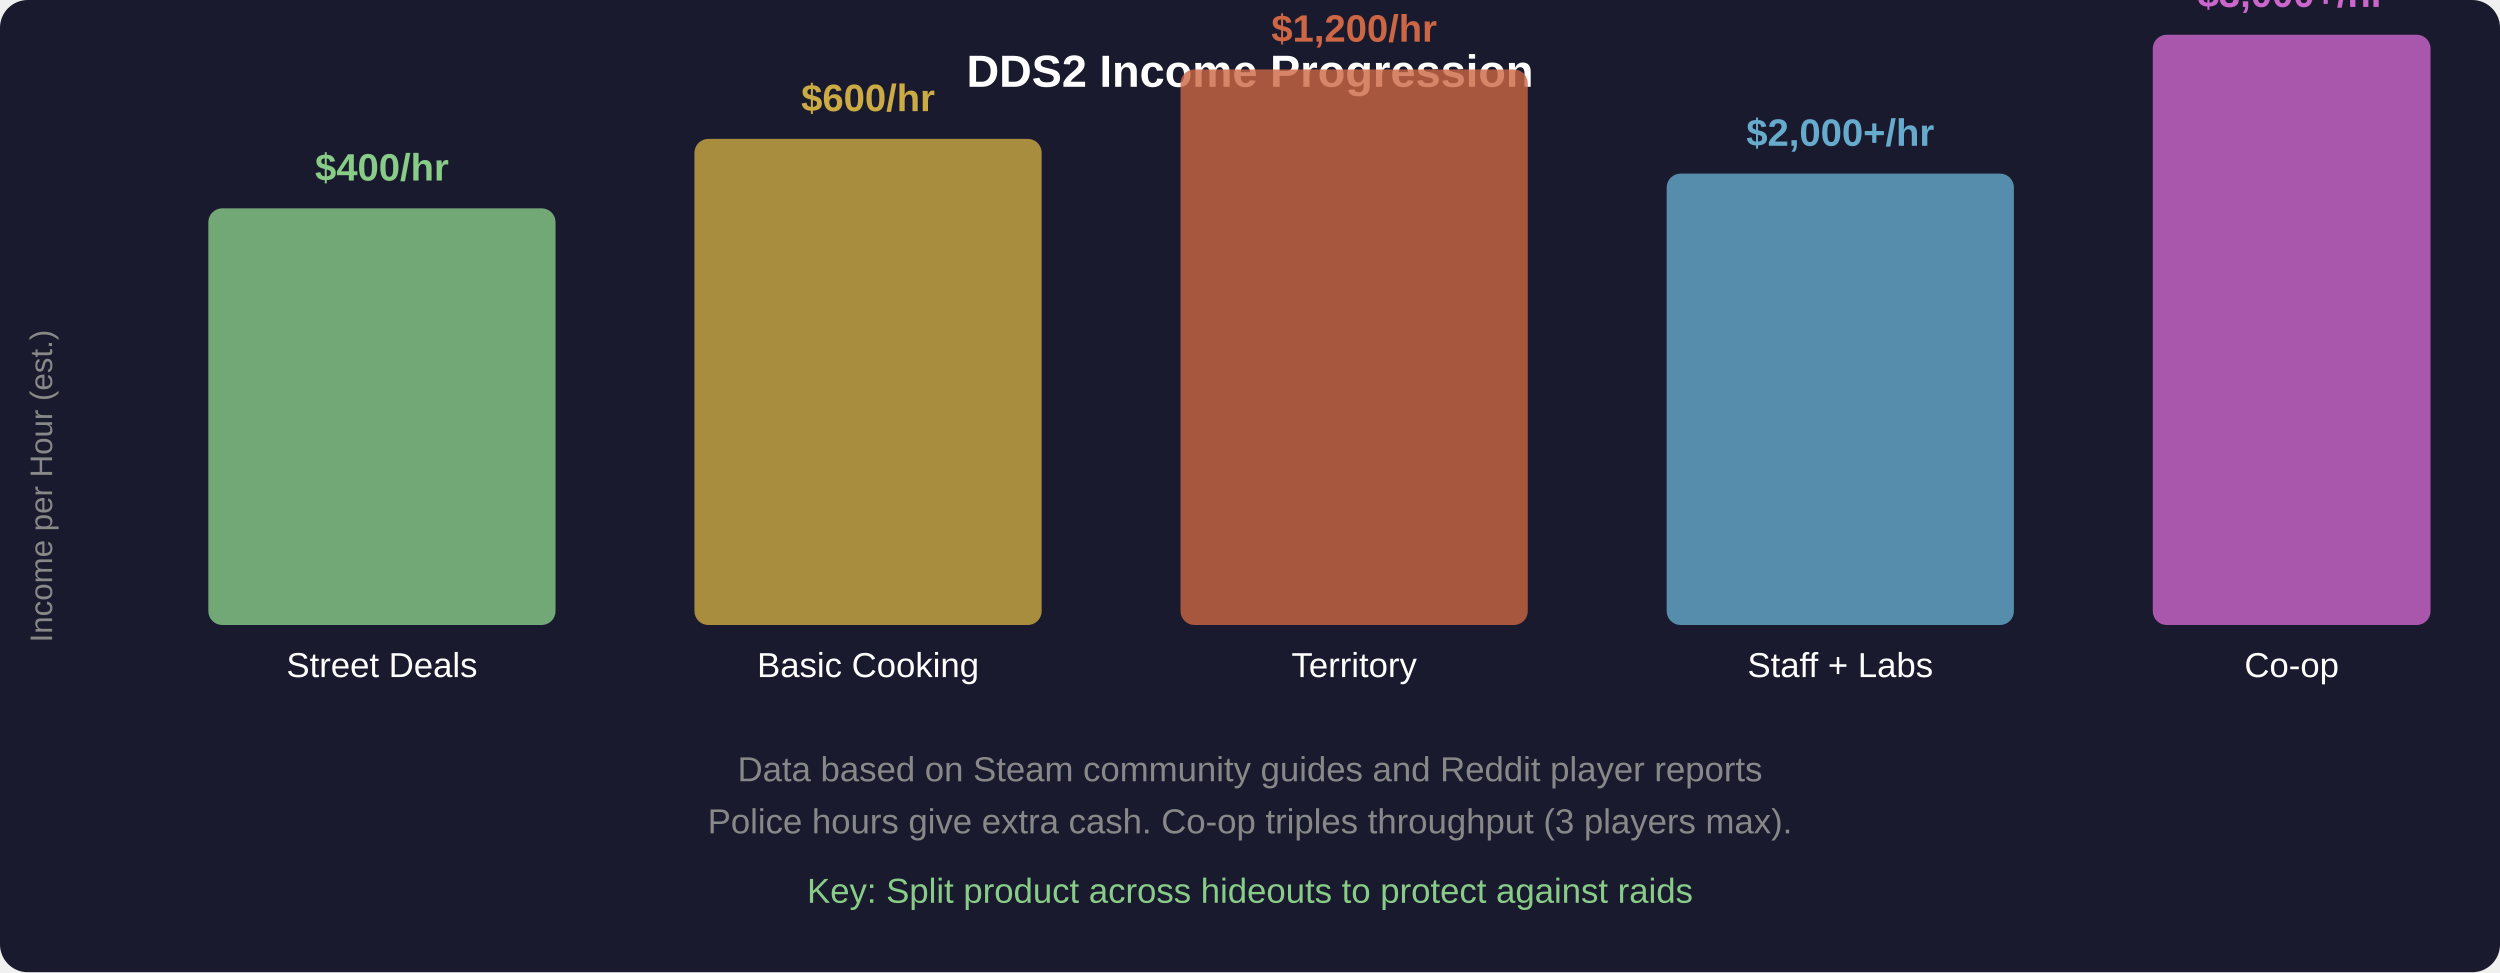
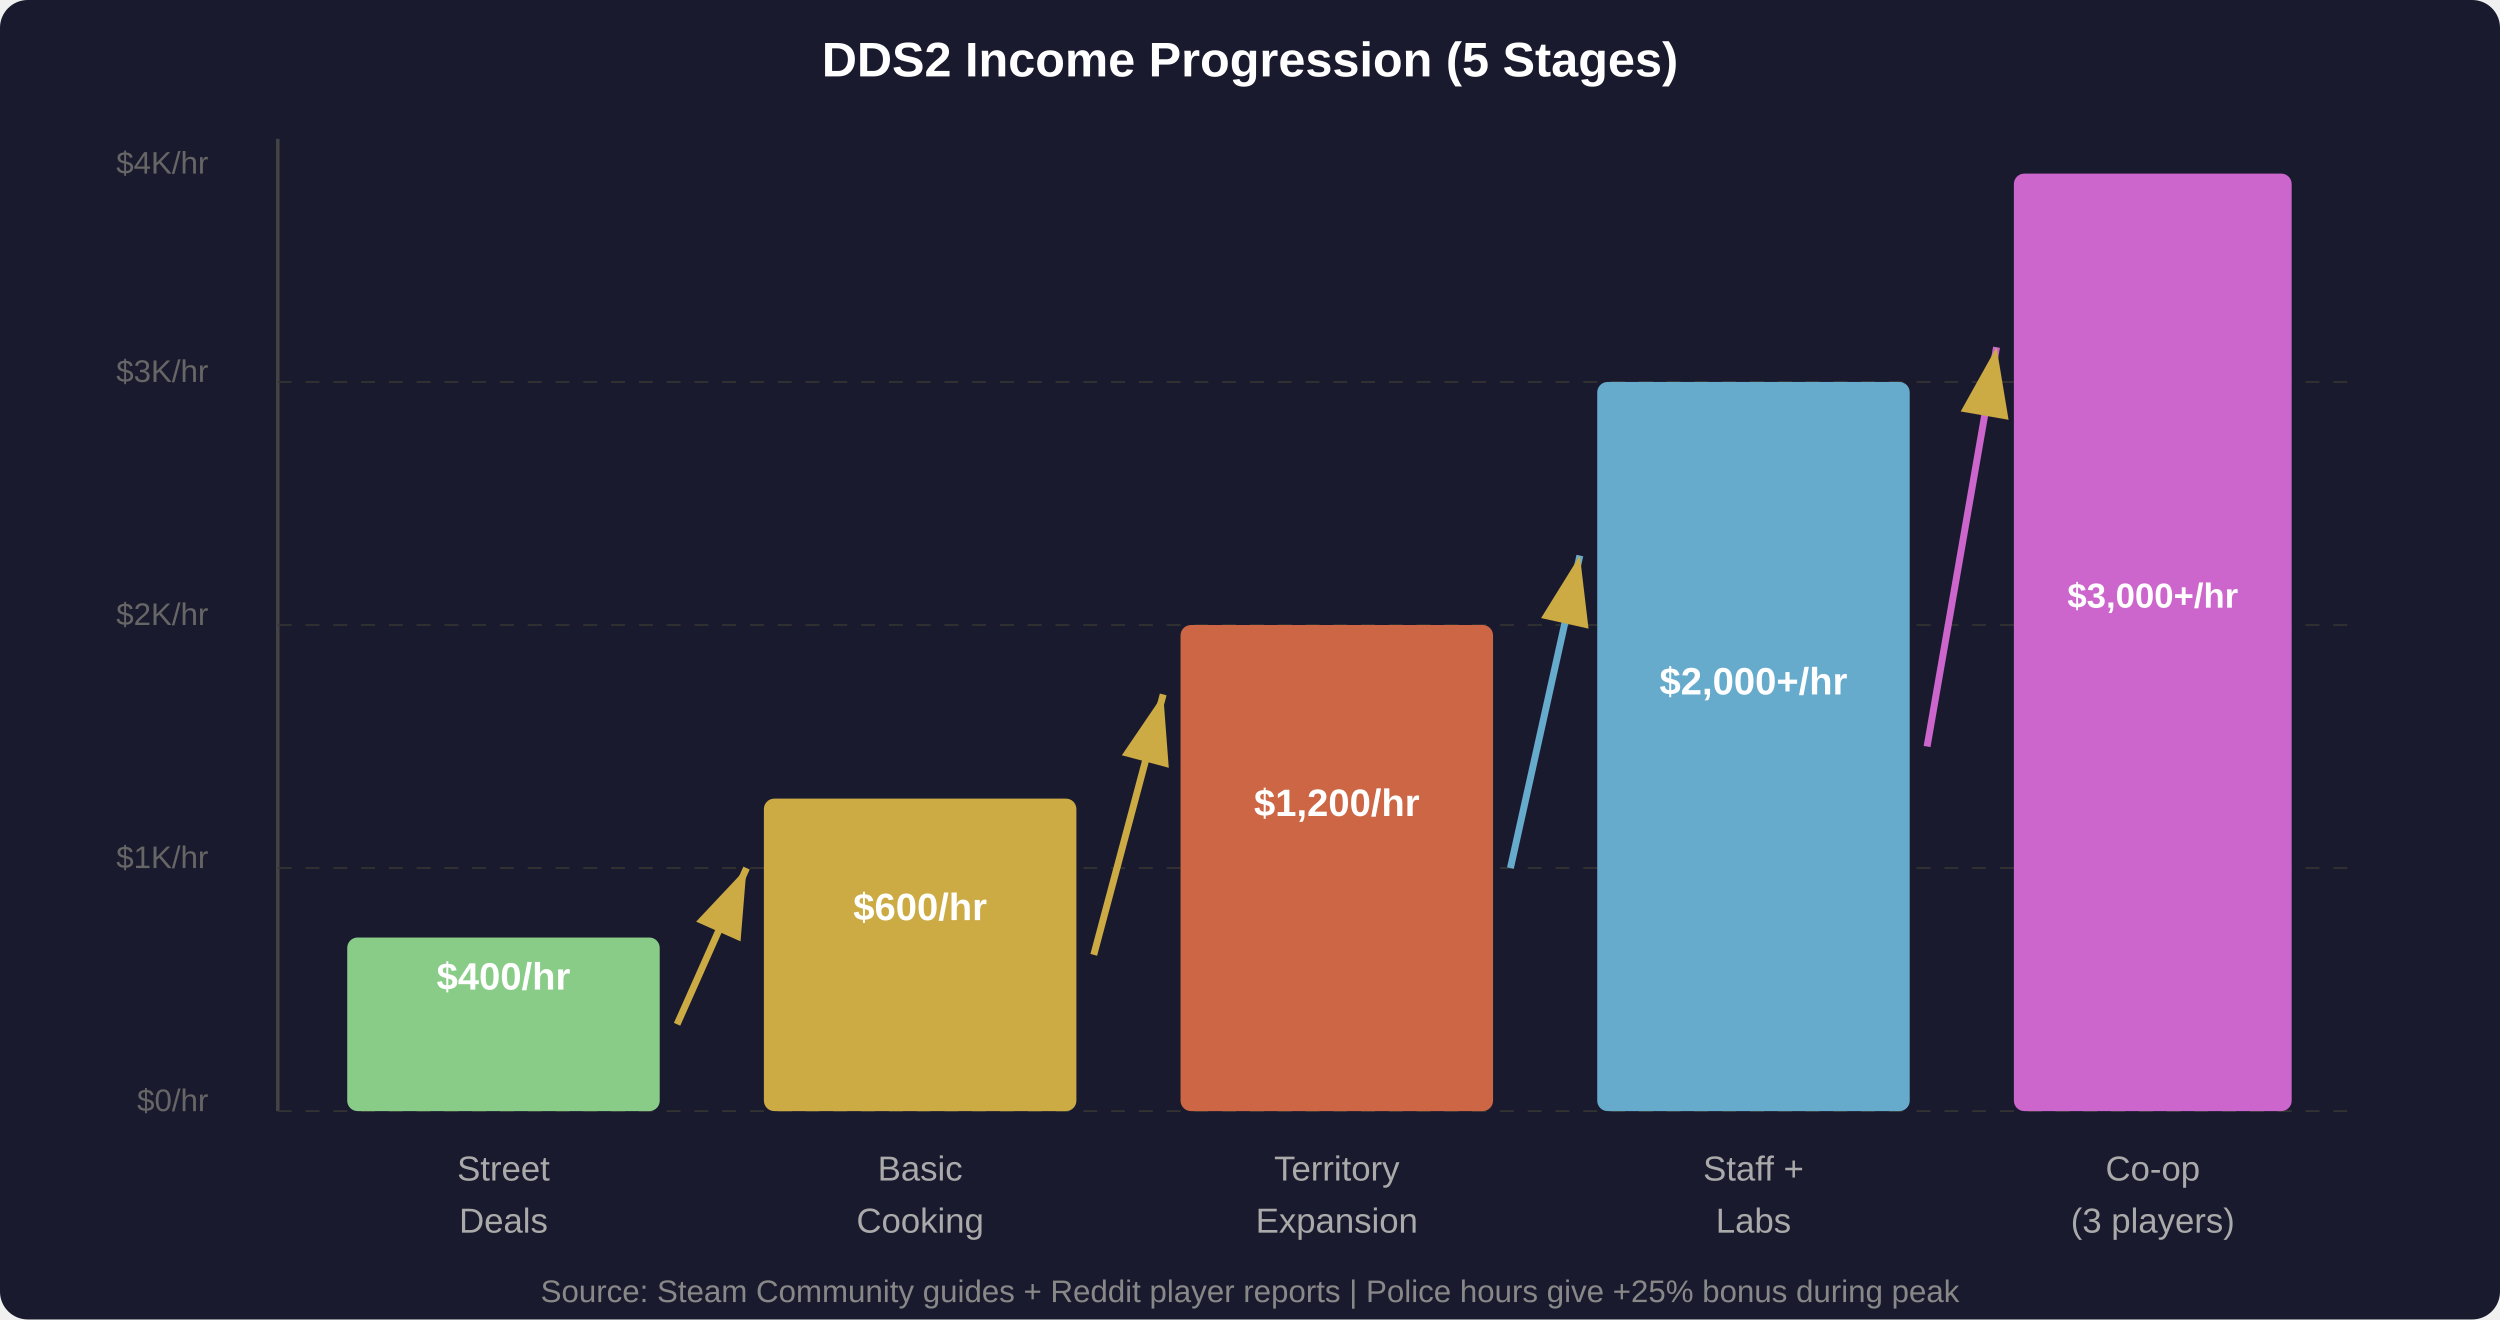
- <svg xmlns="http://www.w3.org/2000/svg" viewBox="0 0 720 280" width="720" height="280">
-   <rect width="720" height="280" fill="#1a1a2e" rx="8" />
-   <text x="360" y="25" text-anchor="middle" fill="#ffffff" font-family="Arial, sans-serif" font-size="13" font-weight="bold">DDS2 Income Progression</text>
-   <rect x="60" y="60" width="100" height="120" rx="4" fill="#88cc88" opacity="0.8" />
-   <text x="110" y="195" text-anchor="middle" fill="#ffffff" font-family="Arial, sans-serif" font-size="10">Street Deals</text>
-   <text x="110" y="52" text-anchor="middle" fill="#88cc88" font-family="Arial, sans-serif" font-size="11" font-weight="bold">$400/hr</text>
-   <rect x="200" y="40" width="100" height="140" rx="4" fill="#ccaa44" opacity="0.8" />
-   <text x="250" y="195" text-anchor="middle" fill="#ffffff" font-family="Arial, sans-serif" font-size="10">Basic Cooking</text>
-   <text x="250" y="32" text-anchor="middle" fill="#ccaa44" font-family="Arial, sans-serif" font-size="11" font-weight="bold">$600/hr</text>
-   <rect x="340" y="20" width="100" height="160" rx="4" fill="#cc6644" opacity="0.8" />
-   <text x="390" y="195" text-anchor="middle" fill="#ffffff" font-family="Arial, sans-serif" font-size="10">Territory</text>
-   <text x="390" y="12" text-anchor="middle" fill="#cc6644" font-family="Arial, sans-serif" font-size="11" font-weight="bold">$1,200/hr</text>
-   <rect x="480" y="50" width="100" height="130" rx="4" fill="#66aacc" opacity="0.8" />
-   <text x="530" y="195" text-anchor="middle" fill="#ffffff" font-family="Arial, sans-serif" font-size="10">Staff + Labs</text>
-   <text x="530" y="42" text-anchor="middle" fill="#66aacc" font-family="Arial, sans-serif" font-size="11" font-weight="bold">$2,000+/hr</text>
-   <rect x="620" y="10" width="80" height="170" rx="4" fill="#cc66cc" opacity="0.8" />
-   <text x="660" y="195" text-anchor="middle" fill="#ffffff" font-family="Arial, sans-serif" font-size="10">Co-op</text>
-   <text x="660" y="2" text-anchor="middle" fill="#cc66cc" font-family="Arial, sans-serif" font-size="11" font-weight="bold">$3,000+/hr</text>
-   <text x="15" y="140" text-anchor="middle" fill="#888888" font-family="Arial, sans-serif" font-size="9" transform="rotate(-90,15,140)">Income per Hour (est.)</text>
-   <text x="360" y="225" text-anchor="middle" fill="#888888" font-family="Arial, sans-serif" font-size="10">Data based on Steam community guides and Reddit player reports</text>
-   <text x="360" y="240" text-anchor="middle" fill="#888888" font-family="Arial, sans-serif" font-size="10">Police hours give extra cash. Co-op triples throughput (3 players max).</text>
-   <text x="360" y="260" text-anchor="middle" fill="#88cc88" font-family="Arial, sans-serif" font-size="10">Key: Split product across hideouts to protect against raids</text>
+ <svg xmlns="http://www.w3.org/2000/svg" viewBox="0 0 720 380" width="720" height="380">
+   <defs>
+     <marker id="arrowG" markerWidth="10" markerHeight="7" refX="10" refY="3.5" orient="auto">
+       <polygon points="0 0, 10 3.5, 0 7" fill="#44cc88" />
+     </marker>
+     <marker id="arrowY" markerWidth="10" markerHeight="7" refX="10" refY="3.5" orient="auto">
+       <polygon points="0 0, 10 3.5, 0 7" fill="#ccaa44" />
+     </marker>
+   </defs>
+   <rect width="720" height="380" fill="#1a1a2e" rx="8" />
+   <text x="360" y="22" text-anchor="middle" fill="#ffffff" font-family="Arial, sans-serif" font-size="14" font-weight="bold">DDS2 Income Progression (5 Stages)</text>
+   <line x1="80" y1="40" x2="80" y2="320" stroke="#444444" stroke-width="1" />
+   <text x="60" y="320" text-anchor="end" fill="#666666" font-family="Arial, sans-serif" font-size="9">$0/hr</text>
+   <text x="60" y="250" text-anchor="end" fill="#666666" font-family="Arial, sans-serif" font-size="9">$1K/hr</text>
+   <text x="60" y="180" text-anchor="end" fill="#666666" font-family="Arial, sans-serif" font-size="9">$2K/hr</text>
+   <text x="60" y="110" text-anchor="end" fill="#666666" font-family="Arial, sans-serif" font-size="9">$3K/hr</text>
+   <text x="60" y="50" text-anchor="end" fill="#666666" font-family="Arial, sans-serif" font-size="9">$4K/hr</text>
+   <line x1="80" y1="320" x2="680" y2="320" stroke="#333333" stroke-width="0.5" stroke-dasharray="4,4" />
+   <line x1="80" y1="250" x2="680" y2="250" stroke="#333333" stroke-width="0.5" stroke-dasharray="4,4" />
+   <line x1="80" y1="180" x2="680" y2="180" stroke="#333333" stroke-width="0.5" stroke-dasharray="4,4" />
+   <line x1="80" y1="110" x2="680" y2="110" stroke="#333333" stroke-width="0.5" stroke-dasharray="4,4" />
+   <rect x="100" y="270" width="90" height="50" rx="3" fill="#88cc88" />
+   <text x="145" y="285" text-anchor="middle" fill="#ffffff" font-family="Arial, sans-serif" font-size="11" font-weight="bold">$400/hr</text>
+   <text x="145" y="340" text-anchor="middle" fill="#aaaaaa" font-family="Arial, sans-serif" font-size="10">Street</text>
+   <text x="145" y="355" text-anchor="middle" fill="#aaaaaa" font-family="Arial, sans-serif" font-size="10">Deals</text>
+   <line x1="195" y1="295" x2="215" y2="250" stroke="#ccaa44" stroke-width="2" marker-end="url(#arrowY)" />
+   <rect x="220" y="230" width="90" height="90" rx="3" fill="#ccaa44" />
+   <text x="265" y="265" text-anchor="middle" fill="#ffffff" font-family="Arial, sans-serif" font-size="11" font-weight="bold">$600/hr</text>
+   <text x="265" y="340" text-anchor="middle" fill="#aaaaaa" font-family="Arial, sans-serif" font-size="10">Basic</text>
+   <text x="265" y="355" text-anchor="middle" fill="#aaaaaa" font-family="Arial, sans-serif" font-size="10">Cooking</text>
+   <line x1="315" y1="275" x2="335" y2="200" stroke="#ccaa44" stroke-width="2" marker-end="url(#arrowY)" />
+   <rect x="340" y="180" width="90" height="140" rx="3" fill="#cc6644" />
+   <text x="385" y="235" text-anchor="middle" fill="#ffffff" font-family="Arial, sans-serif" font-size="11" font-weight="bold">$1,200/hr</text>
+   <text x="385" y="340" text-anchor="middle" fill="#aaaaaa" font-family="Arial, sans-serif" font-size="10">Territory</text>
+   <text x="385" y="355" text-anchor="middle" fill="#aaaaaa" font-family="Arial, sans-serif" font-size="10">Expansion</text>
+   <line x1="435" y1="250" x2="455" y2="160" stroke="#66aacc" stroke-width="2" marker-end="url(#arrowY)" />
+   <rect x="460" y="110" width="90" height="210" rx="3" fill="#66aacc" />
+   <text x="505" y="200" text-anchor="middle" fill="#ffffff" font-family="Arial, sans-serif" font-size="11" font-weight="bold">$2,000+/hr</text>
+   <text x="505" y="340" text-anchor="middle" fill="#aaaaaa" font-family="Arial, sans-serif" font-size="10">Staff +</text>
+   <text x="505" y="355" text-anchor="middle" fill="#aaaaaa" font-family="Arial, sans-serif" font-size="10">Labs</text>
+   <line x1="555" y1="215" x2="575" y2="100" stroke="#cc66cc" stroke-width="2" marker-end="url(#arrowY)" />
+   <rect x="580" y="50" width="80" height="270" rx="3" fill="#cc66cc" />
+   <text x="620" y="175" text-anchor="middle" fill="#ffffff" font-family="Arial, sans-serif" font-size="10" font-weight="bold">$3,000+/hr</text>
+   <text x="620" y="340" text-anchor="middle" fill="#aaaaaa" font-family="Arial, sans-serif" font-size="10">Co-op</text>
+   <text x="620" y="355" text-anchor="middle" fill="#aaaaaa" font-family="Arial, sans-serif" font-size="10">(3 players)</text>
+   <text x="360" y="375" text-anchor="middle" fill="#888888" font-family="Arial, sans-serif" font-size="9">Source: Steam Community guides + Reddit player reports | Police hours give +25% bonus during peak</text>
</svg>
